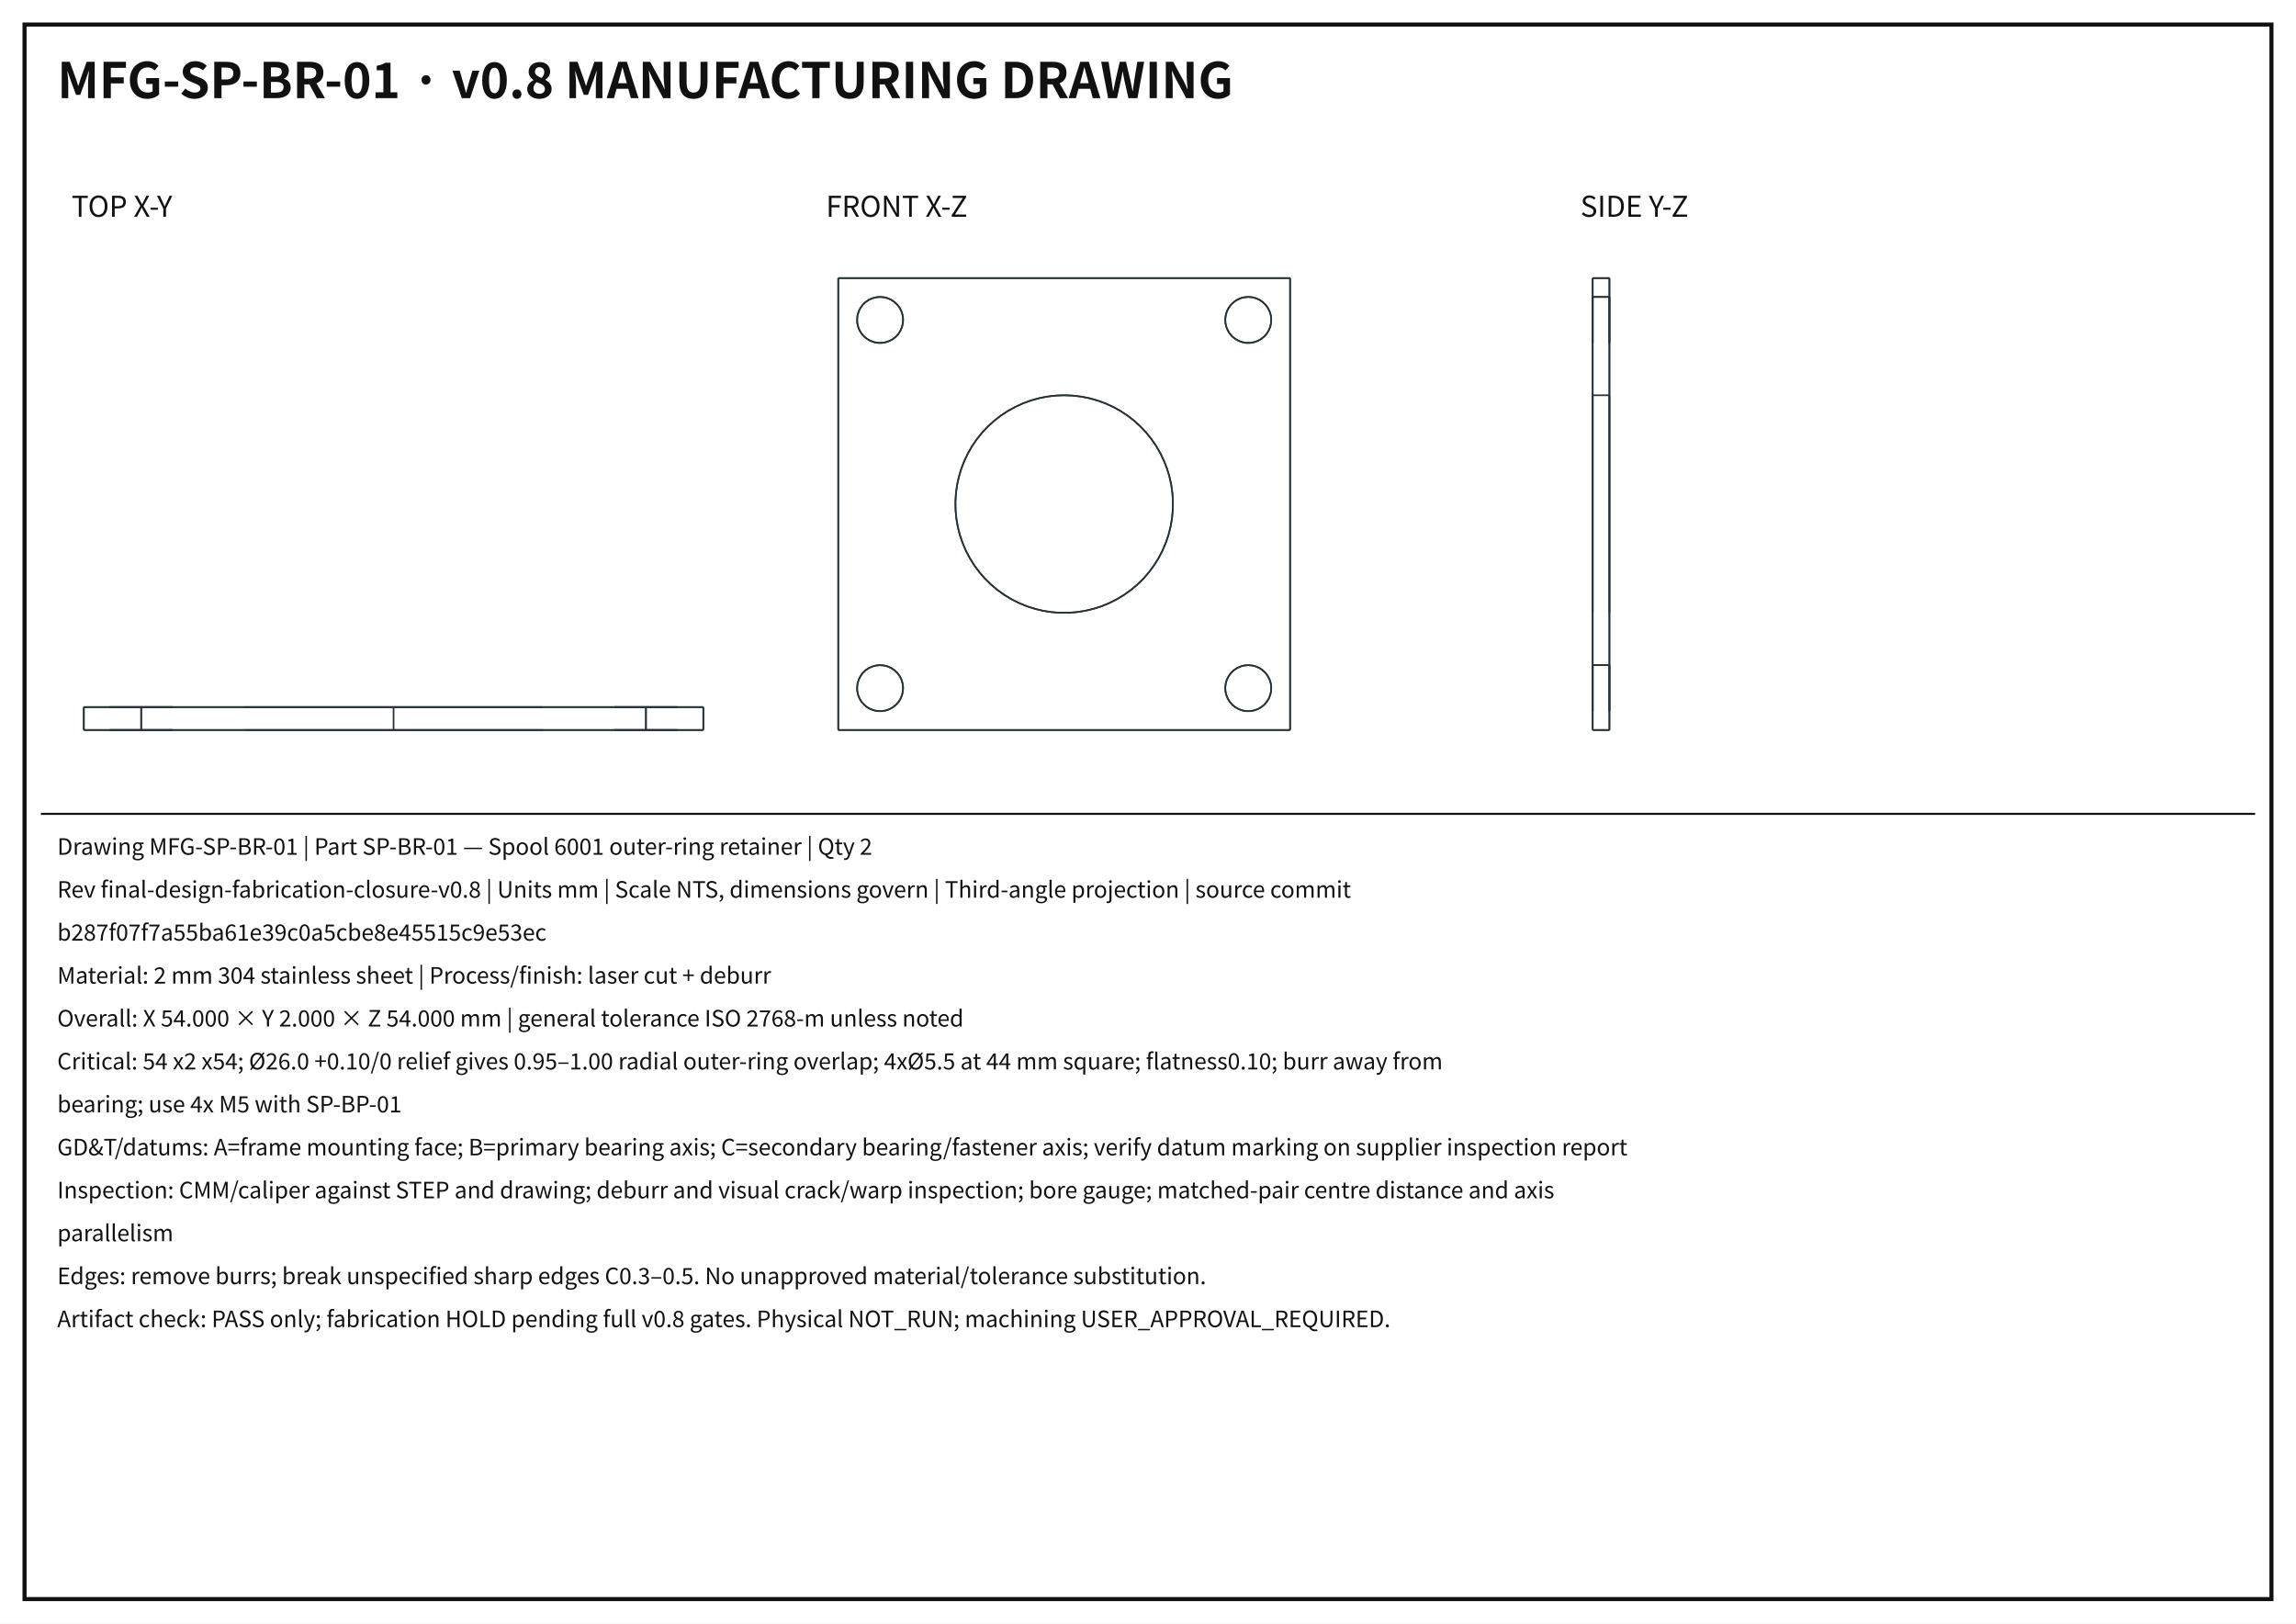
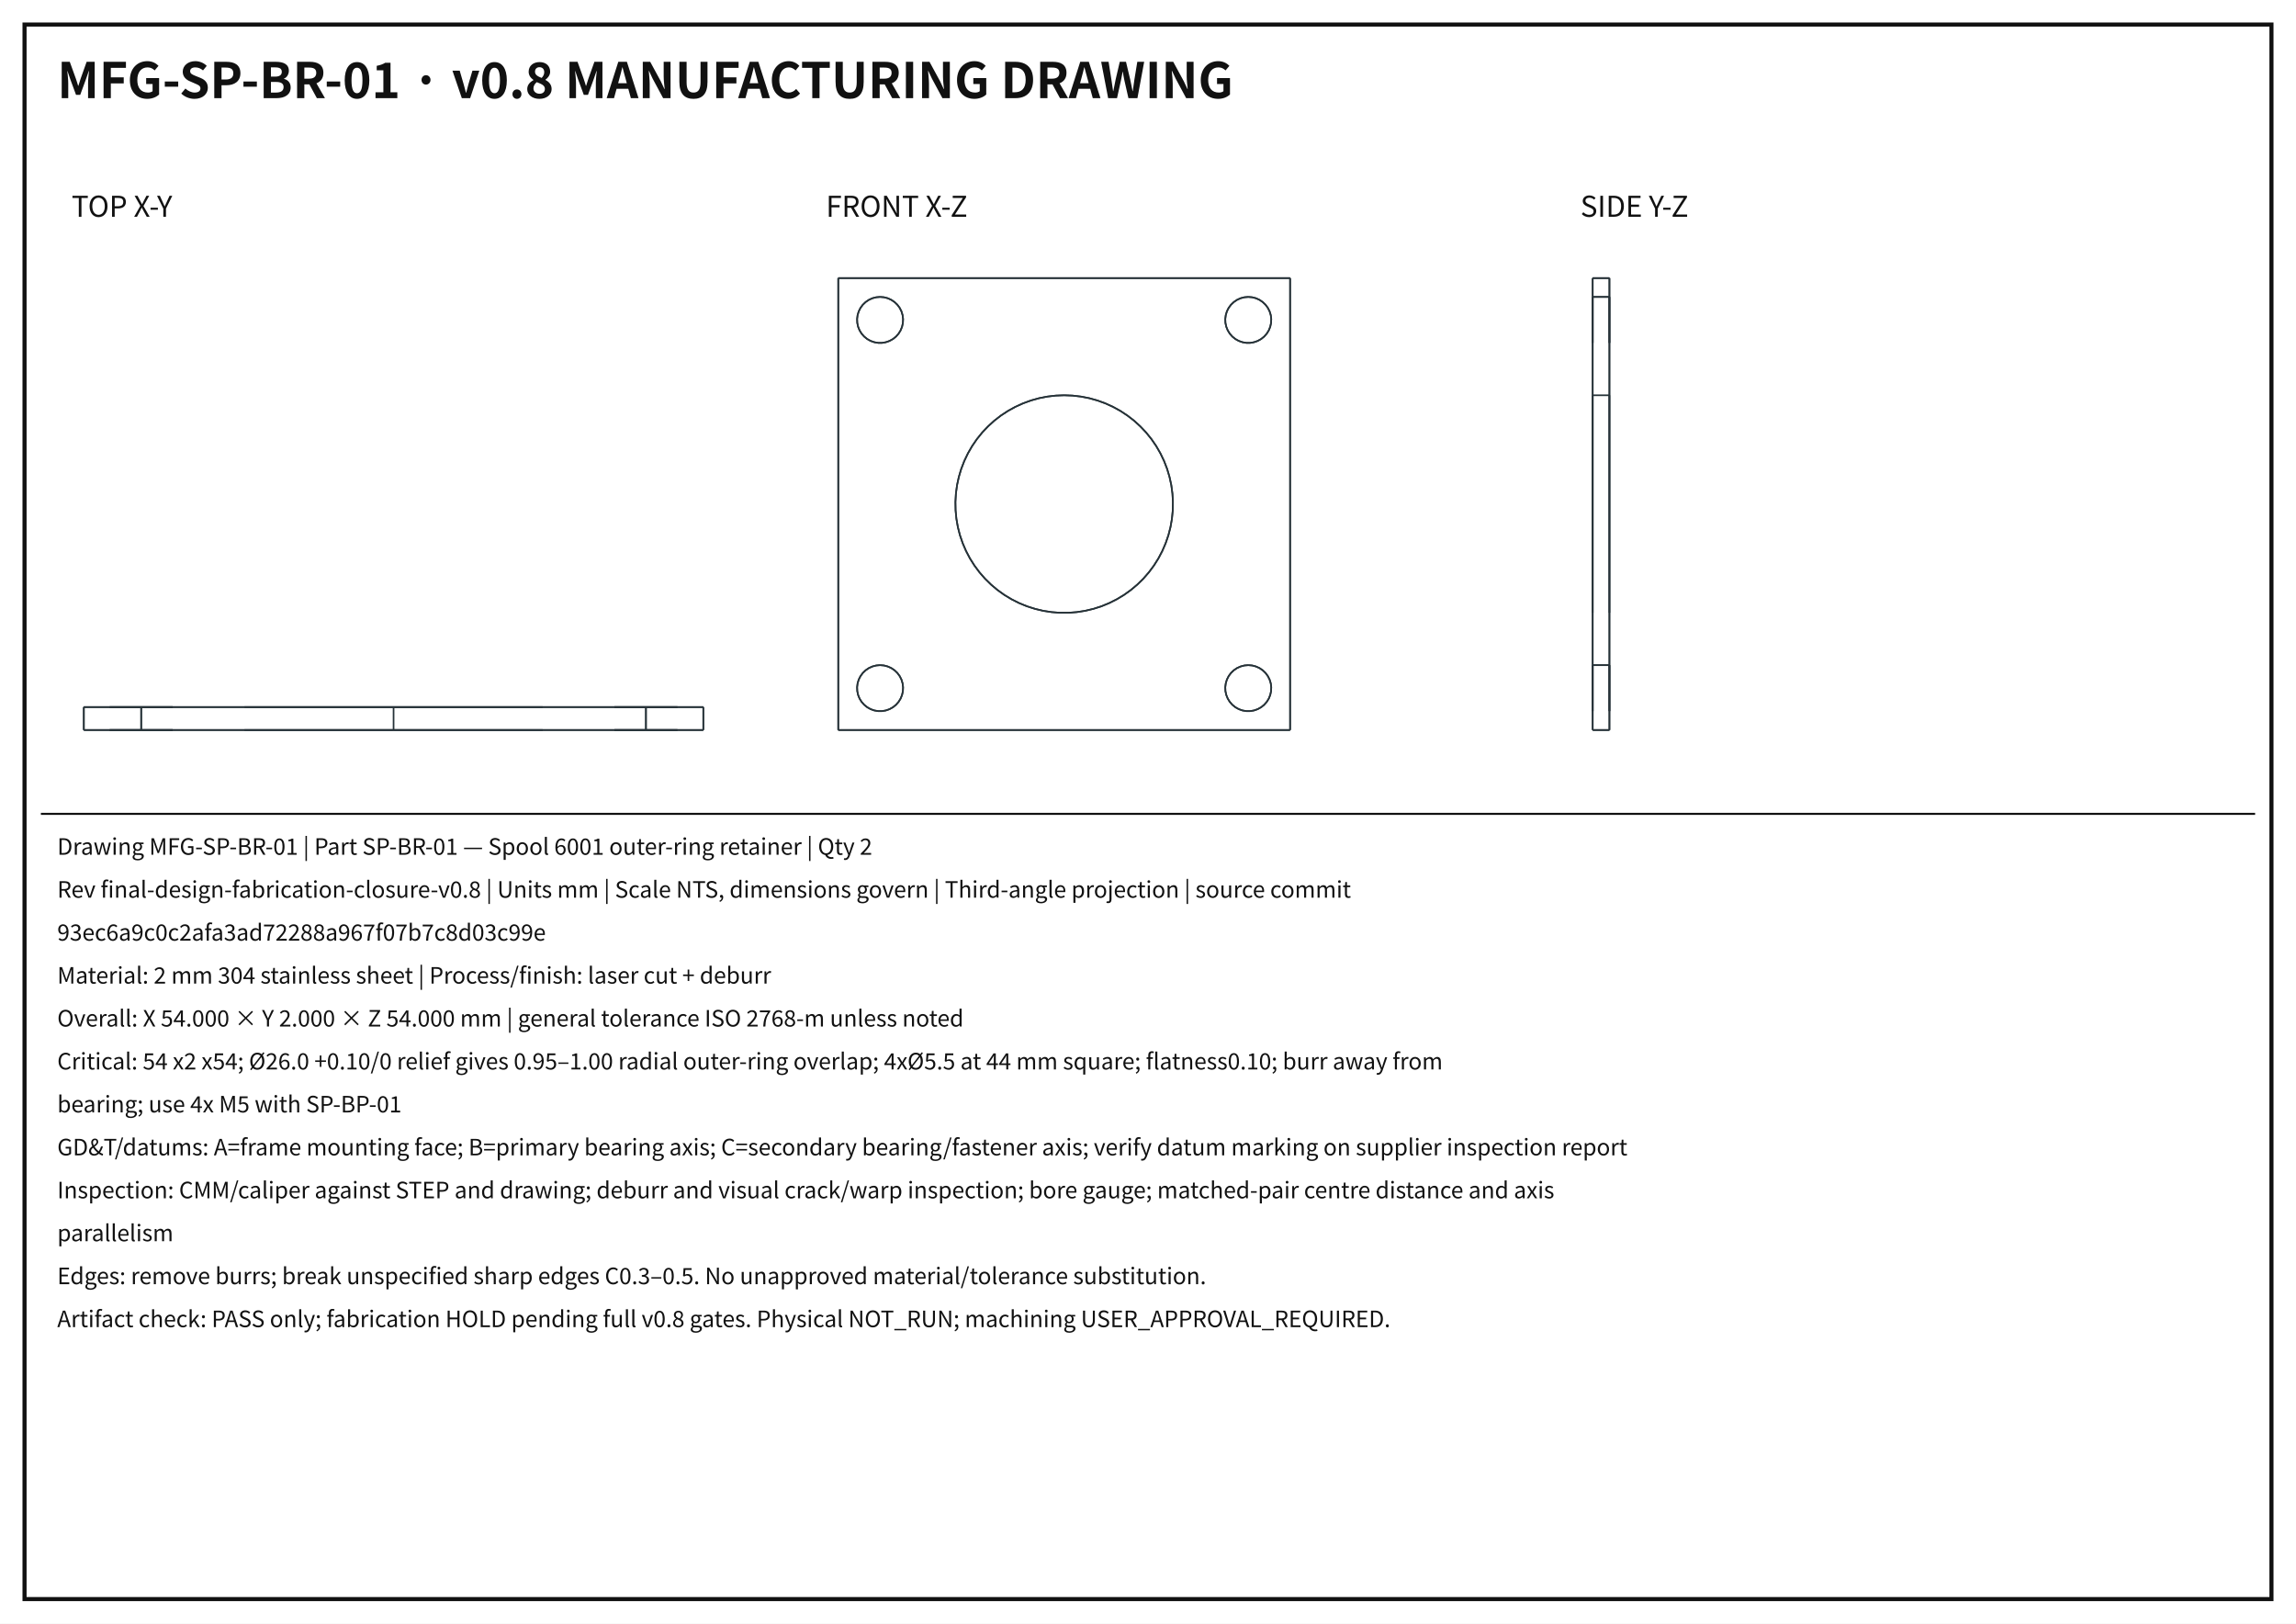
<svg xmlns="http://www.w3.org/2000/svg" width="1123" height="794" viewBox="0 0 1123 794">
  <rect width="1123" height="794" fill="white" />
  <rect x="12" y="12" width="1099" height="770" fill="none" stroke="#111" stroke-width="2" />
  <g font-family="Noto Sans CJK KR,sans-serif" fill="#111">
    <text x="28" y="48" font-size="24" font-weight="bold">MFG-SP-BR-01 · v0.8 MANUFACTURING DRAWING</text>
    <text x="35" y="106" font-size="14">TOP X-Y</text>
    <polyline points="41.00,357.00 41.00,357.00" fill="none" stroke="#263238" stroke-width="0.8" />
    <polyline points="41.00,357.00 41.00,345.78" fill="none" stroke="#263238" stroke-width="0.8" />
    <polyline points="41.00,345.78 41.00,345.78" fill="none" stroke="#263238" stroke-width="0.8" />
    <polyline points="41.00,357.00 41.00,345.78" fill="none" stroke="#263238" stroke-width="0.8" />
    <polyline points="41.00,357.00 344.00,357.00" fill="none" stroke="#263238" stroke-width="0.8" />
    <polyline points="41.00,357.00 344.00,357.00" fill="none" stroke="#263238" stroke-width="0.8" />
    <polyline points="344.00,357.00 344.00,357.00" fill="none" stroke="#263238" stroke-width="0.8" />
    <polyline points="69.06,357.00 71.66,357.00 74.20,357.00 76.58,357.00 78.75,357.00 80.64,357.00 82.20,357.00 83.37,357.00 84.14,357.00 84.47,357.00 84.36,357.00 83.81,357.00 82.83,357.00 81.46,357.00 79.73,357.00 77.70,357.00 75.41,357.00 72.94,357.00 70.36,357.00 67.75,357.00 65.17,357.00 62.70,357.00 60.41,357.00 58.38,357.00 56.65,357.00 55.28,357.00 54.30,357.00 53.75,357.00 53.64,357.00 53.97,357.00 54.74,357.00 55.92,357.00 57.47,357.00 59.36,357.00 61.53,357.00 63.92,357.00 66.45,357.00 69.06,357.00" fill="none" stroke="#263238" stroke-width="0.8" />
    <polyline points="69.06,357.00 71.66,357.00 74.20,357.00 76.58,357.00 78.75,357.00 80.64,357.00 82.20,357.00 83.37,357.00 84.14,357.00 84.47,357.00 84.36,357.00 83.81,357.00 82.83,357.00 81.46,357.00 79.73,357.00 77.70,357.00 75.41,357.00 72.94,357.00 70.36,357.00 67.75,357.00 65.17,357.00 62.70,357.00 60.41,357.00 58.38,357.00 56.65,357.00 55.28,357.00 54.30,357.00 53.75,357.00 53.64,357.00 53.97,357.00 54.74,357.00 55.92,357.00 57.47,357.00 59.36,357.00 61.53,357.00 63.92,357.00 66.45,357.00 69.06,357.00" fill="none" stroke="#263238" stroke-width="0.8" />
    <polyline points="315.94,357.00 318.55,357.00 321.08,357.00 323.47,357.00 325.64,357.00 327.53,357.00 329.08,357.00 330.26,357.00 331.03,357.00 331.36,357.00 331.25,357.00 330.70,357.00 329.72,357.00 328.35,357.00 326.62,357.00 324.59,357.00 322.30,357.00 319.83,357.00 317.25,357.00 314.64,357.00 312.06,357.00 309.59,357.00 307.30,357.00 305.27,357.00 303.54,357.00 302.17,357.00 301.19,357.00 300.64,357.00 300.53,357.00 300.86,357.00 301.63,357.00 302.80,357.00 304.36,357.00 306.25,357.00 308.42,357.00 310.80,357.00 313.34,357.00 315.94,357.00" fill="none" stroke="#263238" stroke-width="0.8" />
    <polyline points="192.50,357.00 198.15,357.00 203.77,357.00 209.32,357.00 214.77,357.00 220.09,357.00 225.24,357.00 230.19,357.00 234.92,357.00 239.39,357.00 243.58,357.00 247.46,357.00 251.01,357.00 254.21,357.00 257.04,357.00 259.48,357.00 261.52,357.00 263.14,357.00 264.34,357.00 265.10,357.00 265.43,357.00 265.32,357.00 264.77,357.00 263.79,357.00 262.38,357.00 260.55,357.00 258.31,357.00 255.67,357.00 252.66,357.00 249.28,357.00 245.56,357.00 241.52,357.00 237.19,357.00 232.58,357.00 227.74,357.00 222.69,357.00 217.45,357.00 212.06,357.00 206.56,357.00 200.97,357.00 195.33,357.00 189.67,357.00 184.03,357.00 178.44,357.00 172.94,357.00 167.55,357.00 162.31,357.00 157.26,357.00 152.42,357.00 147.81,357.00 143.48,357.00 139.44,357.00 135.72,357.00 132.34,357.00 129.33,357.00 126.69,357.00 124.45,357.00 122.62,357.00 121.21,357.00 120.23,357.00 119.68,357.00 119.57,357.00 119.90,357.00 120.66,357.00 121.86,357.00 123.48,357.00 125.52,357.00 127.96,357.00 130.79,357.00 133.99,357.00 137.54,357.00 141.42,357.00 145.61,357.00 150.08,357.00 154.81,357.00 159.76,357.00 164.91,357.00 170.23,357.00 175.68,357.00 181.23,357.00 186.85,357.00 192.50,357.00" fill="none" stroke="#263238" stroke-width="0.8" />
    <polyline points="315.94,357.00 318.55,357.00 321.08,357.00 323.47,357.00 325.64,357.00 327.53,357.00 329.08,357.00 330.26,357.00 331.03,357.00 331.36,357.00 331.25,357.00 330.70,357.00 329.72,357.00 328.35,357.00 326.62,357.00 324.59,357.00 322.30,357.00 319.83,357.00 317.25,357.00 314.64,357.00 312.06,357.00 309.59,357.00 307.30,357.00 305.27,357.00 303.54,357.00 302.17,357.00 301.19,357.00 300.64,357.00 300.53,357.00 300.86,357.00 301.63,357.00 302.80,357.00 304.36,357.00 306.25,357.00 308.42,357.00 310.80,357.00 313.34,357.00 315.94,357.00" fill="none" stroke="#263238" stroke-width="0.8" />
    <polyline points="344.00,357.00 344.00,345.78" fill="none" stroke="#263238" stroke-width="0.8" />
    <polyline points="41.00,345.78 344.00,345.78" fill="none" stroke="#263238" stroke-width="0.8" />
    <polyline points="41.00,345.78 344.00,345.78" fill="none" stroke="#263238" stroke-width="0.8" />
    <polyline points="344.00,345.78 344.00,345.78" fill="none" stroke="#263238" stroke-width="0.8" />
    <polyline points="69.06,345.78 71.66,345.78 74.20,345.78 76.58,345.78 78.75,345.78 80.64,345.78 82.20,345.78 83.37,345.78 84.14,345.78 84.47,345.78 84.36,345.78 83.81,345.78 82.83,345.78 81.46,345.78 79.73,345.78 77.70,345.78 75.41,345.78 72.94,345.78 70.36,345.78 67.75,345.78 65.17,345.78 62.70,345.78 60.41,345.78 58.38,345.78 56.65,345.78 55.28,345.78 54.30,345.78 53.75,345.78 53.64,345.78 53.97,345.78 54.74,345.78 55.92,345.78 57.47,345.78 59.36,345.78 61.53,345.78 63.92,345.78 66.45,345.78 69.06,345.78" fill="none" stroke="#263238" stroke-width="0.8" />
    <polyline points="69.06,345.78 71.66,345.78 74.20,345.78 76.58,345.78 78.75,345.78 80.64,345.78 82.20,345.78 83.37,345.78 84.14,345.78 84.47,345.78 84.36,345.78 83.81,345.78 82.83,345.78 81.46,345.78 79.73,345.78 77.70,345.78 75.41,345.78 72.94,345.78 70.36,345.78 67.75,345.78 65.17,345.78 62.70,345.78 60.41,345.78 58.38,345.78 56.65,345.78 55.28,345.78 54.30,345.78 53.75,345.78 53.64,345.78 53.97,345.78 54.74,345.78 55.92,345.78 57.47,345.78 59.36,345.78 61.53,345.78 63.92,345.78 66.45,345.78 69.06,345.78" fill="none" stroke="#263238" stroke-width="0.8" />
    <polyline points="315.94,345.78 318.55,345.78 321.08,345.78 323.47,345.78 325.64,345.78 327.53,345.78 329.08,345.78 330.26,345.78 331.03,345.78 331.36,345.78 331.25,345.78 330.70,345.78 329.72,345.78 328.35,345.78 326.62,345.78 324.59,345.78 322.30,345.78 319.83,345.78 317.25,345.78 314.64,345.78 312.06,345.78 309.59,345.78 307.30,345.78 305.27,345.78 303.54,345.78 302.17,345.78 301.19,345.78 300.64,345.78 300.53,345.78 300.86,345.78 301.63,345.78 302.80,345.78 304.36,345.78 306.25,345.78 308.42,345.78 310.80,345.78 313.34,345.78 315.94,345.78" fill="none" stroke="#263238" stroke-width="0.8" />
    <polyline points="192.50,345.78 198.15,345.78 203.77,345.78 209.32,345.78 214.77,345.78 220.09,345.78 225.24,345.78 230.19,345.78 234.92,345.78 239.39,345.78 243.58,345.78 247.46,345.78 251.01,345.78 254.21,345.78 257.04,345.78 259.48,345.78 261.52,345.78 263.14,345.78 264.34,345.78 265.10,345.78 265.43,345.78 265.32,345.78 264.77,345.78 263.79,345.78 262.38,345.78 260.55,345.78 258.31,345.78 255.67,345.78 252.66,345.78 249.28,345.78 245.56,345.78 241.52,345.78 237.19,345.78 232.58,345.78 227.74,345.78 222.69,345.78 217.45,345.78 212.06,345.78 206.56,345.78 200.97,345.78 195.33,345.78 189.67,345.78 184.03,345.78 178.44,345.78 172.94,345.78 167.55,345.78 162.31,345.78 157.26,345.78 152.42,345.78 147.81,345.78 143.48,345.78 139.44,345.78 135.72,345.78 132.34,345.78 129.33,345.78 126.69,345.78 124.45,345.78 122.62,345.78 121.21,345.78 120.23,345.78 119.68,345.78 119.57,345.78 119.90,345.78 120.66,345.78 121.86,345.78 123.48,345.78 125.52,345.78 127.96,345.78 130.79,345.78 133.99,345.78 137.54,345.78 141.42,345.78 145.61,345.78 150.08,345.78 154.81,345.78 159.76,345.78 164.91,345.78 170.23,345.78 175.68,345.78 181.23,345.78 186.85,345.78 192.50,345.78" fill="none" stroke="#263238" stroke-width="0.8" />
    <polyline points="315.94,345.78 318.55,345.78 321.08,345.78 323.47,345.78 325.64,345.78 327.53,345.78 329.08,345.78 330.26,345.78 331.03,345.78 331.36,345.78 331.25,345.78 330.70,345.78 329.72,345.78 328.35,345.78 326.62,345.78 324.59,345.78 322.30,345.78 319.83,345.78 317.25,345.78 314.64,345.78 312.06,345.78 309.59,345.78 307.30,345.78 305.27,345.78 303.54,345.78 302.17,345.78 301.19,345.78 300.64,345.78 300.53,345.78 300.86,345.78 301.63,345.78 302.80,345.78 304.36,345.78 306.25,345.78 308.42,345.78 310.80,345.78 313.34,345.78 315.94,345.78" fill="none" stroke="#263238" stroke-width="0.8" />
    <polyline points="344.00,357.00 344.00,345.78" fill="none" stroke="#263238" stroke-width="0.8" />
    <polyline points="69.06,357.00 69.06,345.78" fill="none" stroke="#263238" stroke-width="0.8" />
    <polyline points="69.06,357.00 69.06,345.78" fill="none" stroke="#263238" stroke-width="0.8" />
    <polyline points="315.94,357.00 315.94,345.78" fill="none" stroke="#263238" stroke-width="0.8" />
    <polyline points="192.50,357.00 192.50,345.78" fill="none" stroke="#263238" stroke-width="0.8" />
    <polyline points="315.94,357.00 315.94,345.78" fill="none" stroke="#263238" stroke-width="0.8" />
    <text x="404" y="106" font-size="14">FRONT X-Z</text>
    <polyline points="410.00,357.00 410.00,136.00" fill="none" stroke="#263238" stroke-width="0.8" />
    <polyline points="410.00,357.00 410.00,357.00" fill="none" stroke="#263238" stroke-width="0.8" />
    <polyline points="410.00,357.00 410.00,136.00" fill="none" stroke="#263238" stroke-width="0.8" />
    <polyline points="410.00,136.00 410.00,136.00" fill="none" stroke="#263238" stroke-width="0.8" />
    <polyline points="410.00,357.00 631.00,357.00" fill="none" stroke="#263238" stroke-width="0.8" />
    <polyline points="410.00,136.00 631.00,136.00" fill="none" stroke="#263238" stroke-width="0.8" />
    <polyline points="631.00,357.00 631.00,136.00" fill="none" stroke="#263238" stroke-width="0.8" />
    <polyline points="430.46,325.28 432.37,325.44 434.21,325.93 435.95,326.71 437.53,327.78 438.91,329.10 440.05,330.64 440.91,332.34 441.46,334.17 441.71,336.06 441.63,337.97 441.22,339.83 440.51,341.60 439.51,343.23 438.25,344.66 436.77,345.86 435.10,346.79 433.30,347.43 431.42,347.75 429.51,347.75 427.63,347.43 425.83,346.79 424.16,345.86 422.68,344.66 421.41,343.23 420.41,341.60 419.70,339.83 419.30,337.97 419.22,336.06 419.46,334.17 420.02,332.34 420.88,330.64 422.01,329.10 423.39,327.78 424.97,326.71 426.71,325.93 428.56,325.44 430.46,325.28" fill="none" stroke="#263238" stroke-width="0.8" />
    <polyline points="430.46,145.21 432.37,145.37 434.21,145.85 435.95,146.64 437.53,147.71 438.91,149.03 440.05,150.56 440.91,152.27 441.46,154.09 441.71,155.99 441.63,157.89 441.22,159.76 440.51,161.53 439.51,163.16 438.25,164.59 436.77,165.79 435.10,166.72 433.30,167.35 431.42,167.68 429.51,167.68 427.63,167.35 425.83,166.72 424.16,165.79 422.68,164.59 421.41,163.16 420.41,161.53 419.70,159.76 419.30,157.89 419.22,155.99 419.46,154.09 420.02,152.27 420.88,150.56 422.01,149.03 423.39,147.71 424.97,146.64 426.71,145.85 428.56,145.37 430.46,145.21" fill="none" stroke="#263238" stroke-width="0.8" />
    <polyline points="610.54,325.28 612.44,325.44 614.29,325.93 616.03,326.71 617.61,327.78 618.99,329.10 620.12,330.64 620.98,332.34 621.54,334.17 621.78,336.06 621.70,337.97 621.30,339.83 620.59,341.60 619.59,343.23 618.32,344.66 616.84,345.86 615.17,346.79 613.37,347.43 611.49,347.75 609.58,347.75 607.70,347.43 605.90,346.79 604.23,345.86 602.75,344.66 601.49,343.23 600.49,341.60 599.78,339.83 599.37,337.97 599.29,336.06 599.54,334.17 600.09,332.34 600.95,330.64 602.09,329.10 603.47,327.78 605.05,326.71 606.79,325.93 608.63,325.44 610.54,325.28" fill="none" stroke="#263238" stroke-width="0.8" />
    <polyline points="520.50,193.30 524.62,193.46 528.72,193.94 532.77,194.73 536.74,195.84 540.62,197.25 544.38,198.96 547.99,200.95 551.44,203.22 554.70,205.74 557.75,208.52 560.59,211.52 563.18,214.73 565.51,218.13 567.57,221.70 569.35,225.43 570.84,229.28 572.02,233.23 572.90,237.26 573.45,241.35 573.69,245.47 573.61,249.59 573.21,253.70 572.50,257.76 571.47,261.76 570.13,265.66 568.50,269.45 566.58,273.10 564.38,276.59 561.91,279.90 559.20,283.01 556.25,285.90 553.09,288.55 549.74,290.95 546.20,293.08 542.52,294.93 538.70,296.50 534.77,297.75 530.75,298.71 526.68,299.34 522.56,299.66 518.44,299.66 514.32,299.34 510.25,298.71 506.23,297.75 502.30,296.50 498.48,294.93 494.80,293.08 491.26,290.95 487.91,288.55 484.75,285.90 481.80,283.01 479.09,279.90 476.62,276.59 474.42,273.10 472.50,269.45 470.87,265.66 469.53,261.76 468.50,257.76 467.79,253.70 467.39,249.59 467.31,245.47 467.55,241.35 468.10,237.26 468.98,233.23 470.16,229.28 471.65,225.43 473.43,221.70 475.49,218.13 477.82,214.73 480.41,211.52 483.25,208.52 486.30,205.74 489.56,203.22 493.01,200.95 496.62,198.96 500.38,197.25 504.26,195.84 508.23,194.73 512.28,193.94 516.38,193.46 520.50,193.30" fill="none" stroke="#263238" stroke-width="0.8" />
    <polyline points="610.54,145.21 612.44,145.37 614.29,145.85 616.03,146.64 617.61,147.71 618.99,149.03 620.12,150.56 620.98,152.27 621.54,154.09 621.78,155.99 621.70,157.89 621.30,159.76 620.59,161.53 619.59,163.16 618.32,164.59 616.84,165.79 615.17,166.72 613.37,167.35 611.49,167.68 609.58,167.68 607.70,167.35 605.90,166.72 604.23,165.79 602.75,164.59 601.49,163.16 600.49,161.53 599.78,159.76 599.37,157.89 599.29,155.99 599.54,154.09 600.09,152.27 600.95,150.56 602.09,149.03 603.47,147.71 605.05,146.64 606.79,145.85 608.63,145.37 610.54,145.21" fill="none" stroke="#263238" stroke-width="0.8" />
    <polyline points="631.00,136.00 631.00,136.00" fill="none" stroke="#263238" stroke-width="0.8" />
    <polyline points="410.00,136.00 631.00,136.00" fill="none" stroke="#263238" stroke-width="0.8" />
    <polyline points="410.00,357.00 631.00,357.00" fill="none" stroke="#263238" stroke-width="0.8" />
    <polyline points="631.00,357.00 631.00,136.00" fill="none" stroke="#263238" stroke-width="0.8" />
    <polyline points="430.46,325.28 432.37,325.44 434.21,325.93 435.95,326.71 437.53,327.78 438.91,329.10 440.05,330.64 440.91,332.34 441.46,334.17 441.71,336.06 441.63,337.97 441.22,339.83 440.51,341.60 439.51,343.23 438.25,344.66 436.77,345.86 435.10,346.79 433.30,347.43 431.42,347.75 429.51,347.75 427.63,347.43 425.83,346.79 424.16,345.86 422.68,344.66 421.41,343.23 420.41,341.60 419.70,339.83 419.30,337.97 419.22,336.06 419.46,334.17 420.02,332.34 420.88,330.64 422.01,329.10 423.39,327.78 424.97,326.71 426.71,325.93 428.56,325.44 430.46,325.28" fill="none" stroke="#263238" stroke-width="0.8" />
    <polyline points="430.46,145.21 432.37,145.37 434.21,145.85 435.95,146.64 437.53,147.71 438.91,149.03 440.05,150.56 440.91,152.27 441.46,154.09 441.71,155.99 441.63,157.89 441.22,159.76 440.51,161.53 439.51,163.16 438.25,164.59 436.77,165.79 435.10,166.72 433.30,167.35 431.42,167.68 429.51,167.68 427.63,167.35 425.83,166.72 424.16,165.79 422.68,164.59 421.41,163.16 420.41,161.53 419.70,159.76 419.30,157.89 419.22,155.99 419.46,154.09 420.02,152.27 420.88,150.56 422.01,149.03 423.39,147.71 424.97,146.64 426.71,145.85 428.56,145.37 430.46,145.21" fill="none" stroke="#263238" stroke-width="0.8" />
    <polyline points="610.54,325.28 612.44,325.44 614.29,325.93 616.03,326.71 617.61,327.78 618.99,329.10 620.12,330.64 620.98,332.34 621.54,334.17 621.78,336.06 621.70,337.97 621.30,339.83 620.59,341.60 619.59,343.23 618.32,344.66 616.84,345.86 615.17,346.79 613.37,347.43 611.49,347.75 609.58,347.75 607.70,347.43 605.90,346.79 604.23,345.86 602.75,344.66 601.49,343.23 600.49,341.60 599.78,339.83 599.37,337.97 599.29,336.06 599.54,334.17 600.09,332.34 600.95,330.64 602.09,329.10 603.47,327.78 605.05,326.71 606.79,325.93 608.63,325.44 610.54,325.28" fill="none" stroke="#263238" stroke-width="0.8" />
    <polyline points="520.50,193.30 524.62,193.46 528.72,193.94 532.77,194.73 536.74,195.84 540.62,197.25 544.38,198.96 547.99,200.95 551.44,203.22 554.70,205.74 557.75,208.52 560.59,211.52 563.18,214.73 565.51,218.13 567.57,221.70 569.35,225.43 570.84,229.28 572.02,233.23 572.90,237.26 573.45,241.35 573.69,245.47 573.61,249.59 573.21,253.70 572.50,257.76 571.47,261.76 570.13,265.66 568.50,269.45 566.58,273.10 564.38,276.59 561.91,279.90 559.20,283.01 556.25,285.90 553.09,288.55 549.74,290.95 546.20,293.08 542.52,294.93 538.70,296.50 534.77,297.75 530.75,298.71 526.68,299.34 522.56,299.66 518.44,299.66 514.32,299.34 510.25,298.71 506.23,297.75 502.30,296.50 498.48,294.93 494.80,293.08 491.26,290.95 487.91,288.55 484.75,285.90 481.80,283.01 479.09,279.90 476.62,276.59 474.42,273.10 472.50,269.45 470.87,265.66 469.53,261.76 468.50,257.76 467.79,253.70 467.39,249.59 467.31,245.47 467.55,241.35 468.10,237.26 468.98,233.23 470.16,229.28 471.65,225.43 473.43,221.70 475.49,218.13 477.82,214.73 480.41,211.52 483.25,208.52 486.30,205.74 489.56,203.22 493.01,200.95 496.62,198.96 500.38,197.25 504.26,195.84 508.23,194.73 512.28,193.94 516.38,193.46 520.50,193.30" fill="none" stroke="#263238" stroke-width="0.8" />
    <polyline points="610.54,145.21 612.44,145.37 614.29,145.85 616.03,146.64 617.61,147.71 618.99,149.03 620.12,150.56 620.98,152.27 621.54,154.09 621.78,155.99 621.70,157.89 621.30,159.76 620.59,161.53 619.59,163.16 618.32,164.59 616.84,165.79 615.17,166.72 613.37,167.35 611.49,167.68 609.58,167.68 607.70,167.35 605.90,166.72 604.23,165.79 602.75,164.59 601.49,163.16 600.49,161.53 599.78,159.76 599.37,157.89 599.29,155.99 599.54,154.09 600.09,152.27 600.95,150.56 602.09,149.03 603.47,147.71 605.05,146.64 606.79,145.85 608.63,145.37 610.54,145.21" fill="none" stroke="#263238" stroke-width="0.8" />
    <polyline points="631.00,357.00 631.00,357.00" fill="none" stroke="#263238" stroke-width="0.8" />
    <polyline points="430.46,325.28 430.46,325.28" fill="none" stroke="#263238" stroke-width="0.8" />
    <polyline points="430.46,145.21 430.46,145.21" fill="none" stroke="#263238" stroke-width="0.8" />
    <polyline points="610.54,325.28 610.54,325.28" fill="none" stroke="#263238" stroke-width="0.8" />
    <polyline points="520.50,193.30 520.50,193.30" fill="none" stroke="#263238" stroke-width="0.8" />
    <polyline points="610.54,145.21 610.54,145.21" fill="none" stroke="#263238" stroke-width="0.8" />
    <text x="773" y="106" font-size="14">SIDE Y-Z</text>
    <polyline points="779.00,357.00 779.00,136.00" fill="none" stroke="#263238" stroke-width="0.8" />
    <polyline points="779.00,357.00 787.19,357.00" fill="none" stroke="#263238" stroke-width="0.8" />
    <polyline points="787.19,357.00 787.19,136.00" fill="none" stroke="#263238" stroke-width="0.8" />
    <polyline points="779.00,136.00 787.19,136.00" fill="none" stroke="#263238" stroke-width="0.8" />
    <polyline points="779.00,357.00 779.00,357.00" fill="none" stroke="#263238" stroke-width="0.8" />
    <polyline points="779.00,136.00 779.00,136.00" fill="none" stroke="#263238" stroke-width="0.8" />
    <polyline points="779.00,357.00 779.00,136.00" fill="none" stroke="#263238" stroke-width="0.8" />
    <polyline points="779.00,325.28 779.00,325.44 779.00,325.93 779.00,326.71 779.00,327.78 779.00,329.10 779.00,330.64 779.00,332.34 779.00,334.17 779.00,336.06 779.00,337.97 779.00,339.83 779.00,341.60 779.00,343.23 779.00,344.66 779.00,345.86 779.00,346.79 779.00,347.43 779.00,347.75 779.00,347.75 779.00,347.43 779.00,346.79 779.00,345.86 779.00,344.66 779.00,343.23 779.00,341.60 779.00,339.83 779.00,337.97 779.00,336.06 779.00,334.17 779.00,332.34 779.00,330.64 779.00,329.10 779.00,327.78 779.00,326.71 779.00,325.93 779.00,325.44 779.00,325.28" fill="none" stroke="#263238" stroke-width="0.8" />
    <polyline points="779.00,145.21 779.00,145.37 779.00,145.85 779.00,146.64 779.00,147.71 779.00,149.03 779.00,150.56 779.00,152.27 779.00,154.09 779.00,155.99 779.00,157.89 779.00,159.76 779.00,161.53 779.00,163.16 779.00,164.59 779.00,165.79 779.00,166.72 779.00,167.35 779.00,167.68 779.00,167.68 779.00,167.35 779.00,166.72 779.00,165.79 779.00,164.59 779.00,163.16 779.00,161.53 779.00,159.76 779.00,157.89 779.00,155.99 779.00,154.09 779.00,152.27 779.00,150.56 779.00,149.03 779.00,147.71 779.00,146.64 779.00,145.85 779.00,145.37 779.00,145.21" fill="none" stroke="#263238" stroke-width="0.8" />
    <polyline points="779.00,325.28 779.00,325.44 779.00,325.93 779.00,326.71 779.00,327.78 779.00,329.10 779.00,330.64 779.00,332.34 779.00,334.17 779.00,336.06 779.00,337.97 779.00,339.83 779.00,341.60 779.00,343.23 779.00,344.66 779.00,345.86 779.00,346.79 779.00,347.43 779.00,347.75 779.00,347.75 779.00,347.43 779.00,346.79 779.00,345.86 779.00,344.66 779.00,343.23 779.00,341.60 779.00,339.83 779.00,337.97 779.00,336.06 779.00,334.17 779.00,332.34 779.00,330.64 779.00,329.10 779.00,327.78 779.00,326.71 779.00,325.93 779.00,325.44 779.00,325.28" fill="none" stroke="#263238" stroke-width="0.8" />
    <polyline points="779.00,193.30 779.00,193.46 779.00,193.94 779.00,194.73 779.00,195.84 779.00,197.25 779.00,198.96 779.00,200.95 779.00,203.22 779.00,205.74 779.00,208.52 779.00,211.52 779.00,214.73 779.00,218.13 779.00,221.70 779.00,225.43 779.00,229.28 779.00,233.23 779.00,237.26 779.00,241.35 779.00,245.47 779.00,249.59 779.00,253.70 779.00,257.76 779.00,261.76 779.00,265.66 779.00,269.45 779.00,273.10 779.00,276.59 779.00,279.90 779.00,283.01 779.00,285.90 779.00,288.55 779.00,290.95 779.00,293.08 779.00,294.93 779.00,296.50 779.00,297.75 779.00,298.71 779.00,299.34 779.00,299.66 779.00,299.66 779.00,299.34 779.00,298.71 779.00,297.75 779.00,296.50 779.00,294.93 779.00,293.08 779.00,290.95 779.00,288.55 779.00,285.90 779.00,283.01 779.00,279.90 779.00,276.59 779.00,273.10 779.00,269.45 779.00,265.66 779.00,261.76 779.00,257.76 779.00,253.70 779.00,249.59 779.00,245.47 779.00,241.35 779.00,237.26 779.00,233.23 779.00,229.28 779.00,225.43 779.00,221.70 779.00,218.13 779.00,214.73 779.00,211.52 779.00,208.52 779.00,205.74 779.00,203.22 779.00,200.95 779.00,198.96 779.00,197.25 779.00,195.84 779.00,194.73 779.00,193.94 779.00,193.46 779.00,193.30" fill="none" stroke="#263238" stroke-width="0.8" />
    <polyline points="779.00,145.21 779.00,145.37 779.00,145.85 779.00,146.64 779.00,147.71 779.00,149.03 779.00,150.56 779.00,152.27 779.00,154.09 779.00,155.99 779.00,157.89 779.00,159.76 779.00,161.53 779.00,163.16 779.00,164.59 779.00,165.79 779.00,166.72 779.00,167.35 779.00,167.68 779.00,167.68 779.00,167.35 779.00,166.72 779.00,165.79 779.00,164.59 779.00,163.16 779.00,161.53 779.00,159.76 779.00,157.89 779.00,155.99 779.00,154.09 779.00,152.27 779.00,150.56 779.00,149.03 779.00,147.71 779.00,146.64 779.00,145.85 779.00,145.37 779.00,145.21" fill="none" stroke="#263238" stroke-width="0.8" />
    <polyline points="779.00,136.00 787.19,136.00" fill="none" stroke="#263238" stroke-width="0.8" />
    <polyline points="787.19,136.00 787.19,136.00" fill="none" stroke="#263238" stroke-width="0.8" />
    <polyline points="787.19,357.00 787.19,357.00" fill="none" stroke="#263238" stroke-width="0.8" />
    <polyline points="787.19,357.00 787.19,136.00" fill="none" stroke="#263238" stroke-width="0.8" />
    <polyline points="787.19,325.28 787.19,325.44 787.19,325.93 787.19,326.71 787.19,327.78 787.19,329.10 787.19,330.64 787.19,332.34 787.19,334.17 787.19,336.06 787.19,337.97 787.19,339.83 787.19,341.60 787.19,343.23 787.19,344.66 787.19,345.86 787.19,346.79 787.19,347.43 787.19,347.75 787.19,347.75 787.19,347.43 787.19,346.79 787.19,345.86 787.19,344.66 787.19,343.23 787.19,341.60 787.19,339.83 787.19,337.97 787.19,336.06 787.19,334.17 787.19,332.34 787.19,330.64 787.19,329.10 787.19,327.78 787.19,326.71 787.19,325.93 787.19,325.44 787.19,325.28" fill="none" stroke="#263238" stroke-width="0.8" />
    <polyline points="787.19,145.21 787.19,145.37 787.19,145.85 787.19,146.64 787.19,147.71 787.19,149.03 787.19,150.56 787.19,152.27 787.19,154.09 787.19,155.99 787.19,157.89 787.19,159.76 787.19,161.53 787.19,163.16 787.19,164.59 787.19,165.79 787.19,166.72 787.19,167.35 787.19,167.68 787.19,167.68 787.19,167.35 787.19,166.72 787.19,165.79 787.19,164.59 787.19,163.16 787.19,161.53 787.19,159.76 787.19,157.89 787.19,155.99 787.19,154.09 787.19,152.27 787.19,150.56 787.19,149.03 787.19,147.71 787.19,146.64 787.19,145.85 787.19,145.37 787.19,145.21" fill="none" stroke="#263238" stroke-width="0.8" />
    <polyline points="787.19,325.28 787.19,325.44 787.19,325.93 787.19,326.71 787.19,327.78 787.19,329.10 787.19,330.64 787.19,332.34 787.19,334.17 787.19,336.06 787.19,337.97 787.19,339.83 787.19,341.60 787.19,343.23 787.19,344.66 787.19,345.86 787.19,346.79 787.19,347.43 787.19,347.75 787.19,347.75 787.19,347.43 787.19,346.79 787.19,345.86 787.19,344.66 787.19,343.23 787.19,341.60 787.19,339.83 787.19,337.97 787.19,336.06 787.19,334.17 787.19,332.34 787.19,330.64 787.19,329.10 787.19,327.78 787.19,326.71 787.19,325.93 787.19,325.44 787.19,325.28" fill="none" stroke="#263238" stroke-width="0.8" />
    <polyline points="787.19,193.30 787.19,193.46 787.19,193.94 787.19,194.73 787.19,195.84 787.19,197.25 787.19,198.96 787.19,200.95 787.19,203.22 787.19,205.74 787.19,208.52 787.19,211.52 787.19,214.73 787.19,218.13 787.19,221.70 787.19,225.43 787.19,229.28 787.19,233.23 787.19,237.26 787.19,241.35 787.19,245.47 787.19,249.59 787.19,253.70 787.19,257.76 787.19,261.76 787.19,265.66 787.19,269.45 787.19,273.10 787.19,276.59 787.19,279.90 787.19,283.01 787.19,285.90 787.19,288.55 787.19,290.95 787.19,293.08 787.19,294.93 787.19,296.50 787.19,297.75 787.19,298.71 787.19,299.34 787.19,299.66 787.19,299.66 787.19,299.34 787.19,298.71 787.19,297.75 787.19,296.50 787.19,294.93 787.19,293.08 787.19,290.95 787.19,288.55 787.19,285.90 787.19,283.01 787.19,279.90 787.19,276.59 787.19,273.10 787.19,269.45 787.19,265.66 787.19,261.76 787.19,257.76 787.19,253.70 787.19,249.59 787.19,245.47 787.19,241.35 787.19,237.26 787.19,233.23 787.19,229.28 787.19,225.43 787.19,221.70 787.19,218.13 787.19,214.73 787.19,211.52 787.19,208.52 787.19,205.74 787.19,203.22 787.19,200.95 787.19,198.96 787.19,197.25 787.19,195.84 787.19,194.73 787.19,193.94 787.19,193.46 787.19,193.30" fill="none" stroke="#263238" stroke-width="0.8" />
    <polyline points="787.19,145.21 787.19,145.37 787.19,145.85 787.19,146.64 787.19,147.71 787.19,149.03 787.19,150.56 787.19,152.27 787.19,154.09 787.19,155.99 787.19,157.89 787.19,159.76 787.19,161.53 787.19,163.16 787.19,164.59 787.19,165.79 787.19,166.72 787.19,167.35 787.19,167.68 787.19,167.68 787.19,167.35 787.19,166.72 787.19,165.79 787.19,164.59 787.19,163.16 787.19,161.53 787.19,159.76 787.19,157.89 787.19,155.99 787.19,154.09 787.19,152.27 787.19,150.56 787.19,149.03 787.19,147.71 787.19,146.64 787.19,145.85 787.19,145.37 787.19,145.21" fill="none" stroke="#263238" stroke-width="0.8" />
    <polyline points="779.00,357.00 787.19,357.00" fill="none" stroke="#263238" stroke-width="0.8" />
    <polyline points="779.00,325.28 787.19,325.28" fill="none" stroke="#263238" stroke-width="0.8" />
    <polyline points="779.00,145.21 787.19,145.21" fill="none" stroke="#263238" stroke-width="0.8" />
    <polyline points="779.00,325.28 787.19,325.28" fill="none" stroke="#263238" stroke-width="0.8" />
    <polyline points="779.00,193.30 787.19,193.30" fill="none" stroke="#263238" stroke-width="0.8" />
    <polyline points="779.00,145.21 787.19,145.21" fill="none" stroke="#263238" stroke-width="0.8" />
    <line x1="20" y1="398" x2="1103" y2="398" stroke="#111" />
    <text x="28" y="418" font-size="11">Drawing MFG-SP-BR-01 | Part SP-BR-01 — Spool 6001 outer-ring retainer | Qty 2</text>
    <text x="28" y="439" font-size="11">Rev final-design-fabrication-closure-v0.8 | Units mm | Scale NTS, dimensions govern | Third-angle projection | source commit</text>
-     <text x="28" y="460" font-size="11">b287f07f7a55ba61e39c0a5cbe8e45515c9e53ec</text>
+     <text x="28" y="460" font-size="11">93ec6a9c0c2afa3ad72288a967f07b7c8d03c99e</text>
    <text x="28" y="481" font-size="11">Material: 2 mm 304 stainless sheet | Process/finish: laser cut + deburr</text>
    <text x="28" y="502" font-size="11">Overall: X 54.000 × Y 2.000 × Z 54.000 mm | general tolerance ISO 2768-m unless noted</text>
    <text x="28" y="523" font-size="11">Critical: 54 x2 x54; Ø26.0 +0.10/0 relief gives 0.95–1.00 radial outer-ring overlap; 4xØ5.5 at 44 mm square; flatness0.10; burr away from</text>
    <text x="28" y="544" font-size="11">bearing; use 4x M5 with SP-BP-01</text>
    <text x="28" y="565" font-size="11">GD&amp;T/datums: A=frame mounting face; B=primary bearing axis; C=secondary bearing/fastener axis; verify datum marking on supplier inspection report</text>
    <text x="28" y="586" font-size="11">Inspection: CMM/caliper against STEP and drawing; deburr and visual crack/warp inspection; bore gauge; matched-pair centre distance and axis</text>
    <text x="28" y="607" font-size="11">parallelism</text>
    <text x="28" y="628" font-size="11">Edges: remove burrs; break unspecified sharp edges C0.3–0.5. No unapproved material/tolerance substitution.</text>
    <text x="28" y="649" font-size="11">Artifact check: PASS only; fabrication HOLD pending full v0.8 gates. Physical NOT_RUN; machining USER_APPROVAL_REQUIRED.</text>
  </g>
</svg>
